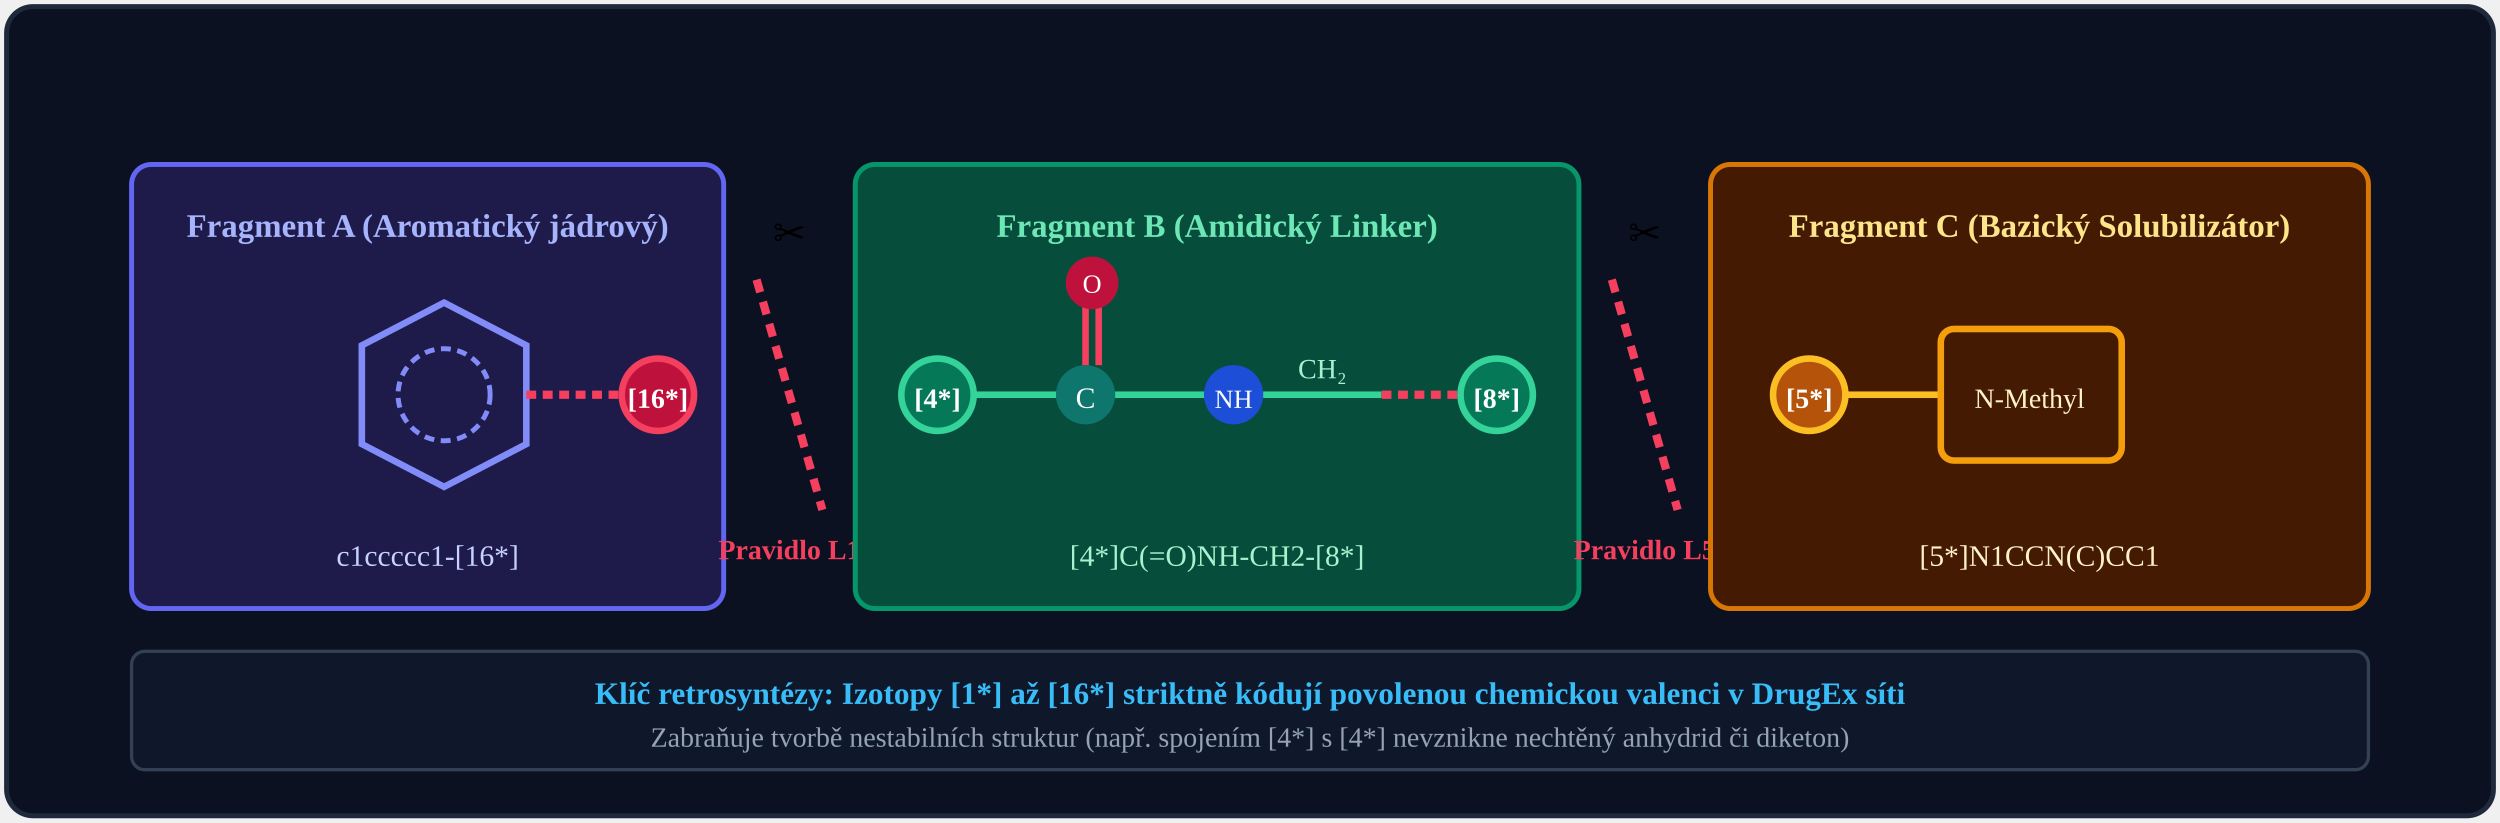
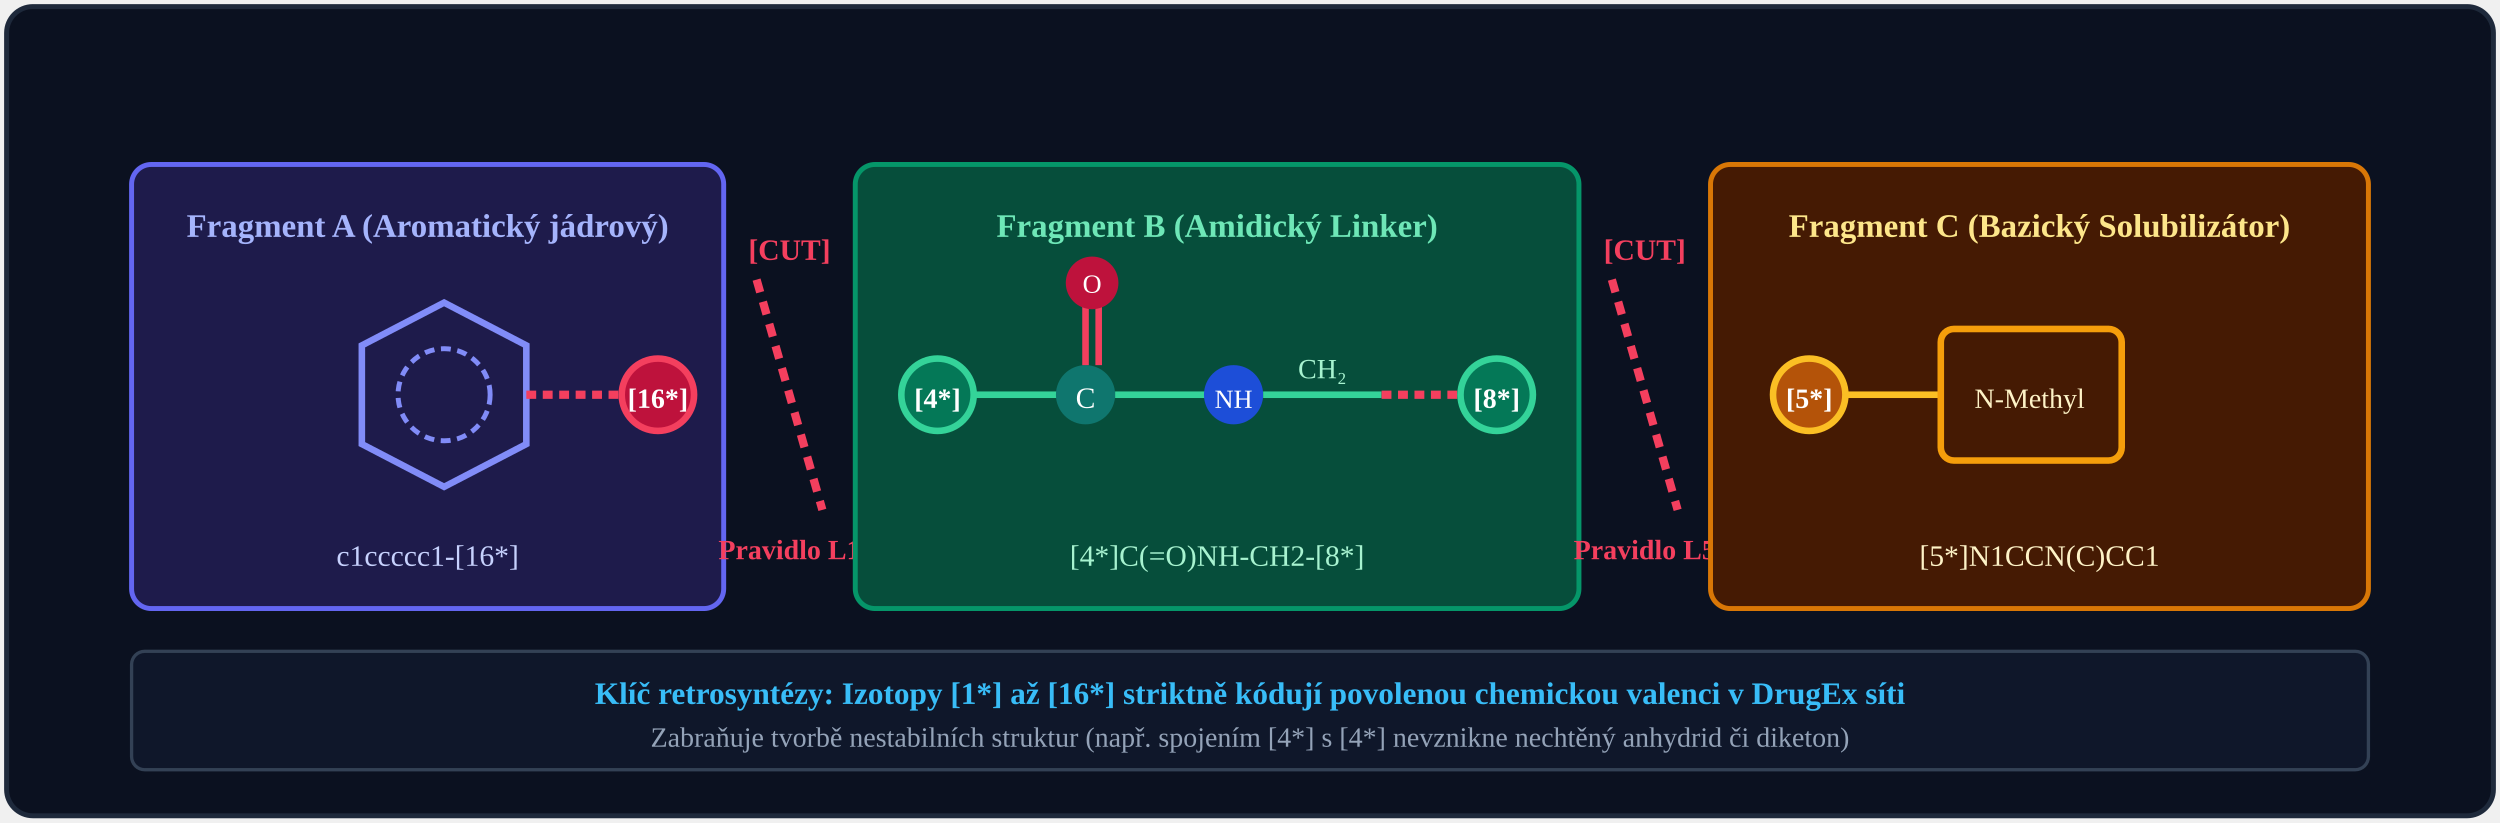
<svg xmlns="http://www.w3.org/2000/svg" viewBox="0 0 760 250" class="schematic-svg">
  <rect x="2" y="2" width="756" height="246" rx="8" fill="#0b1120" stroke="#1e293b" stroke-width="1.5" />
  <g transform="translate(40, 50)">
    <rect x="0" y="0" width="180" height="135" rx="6" fill="#1e1b4b" stroke="#6366f1" stroke-width="1.5" />
    <text x="90" y="22" text-anchor="middle" font-size="10" font-weight="bold" fill="#a5b4fc">Fragment A (Aromatický jádrový)</text>
    <polygon points="70,55 95,42 120,55 120,85 95,98 70,85" fill="none" stroke="#818cf8" stroke-width="2" />
    <circle cx="95" cy="70" r="14" fill="none" stroke="#818cf8" stroke-width="1.5" stroke-dasharray="3 2" />
    <line x1="120" y1="70" x2="160" y2="70" stroke="#f43f5e" stroke-width="2.5" stroke-dasharray="3 2" />
    <circle cx="160" cy="70" r="11" fill="#be123c" stroke="#f43f5e" stroke-width="2" />
    <text x="160" y="74" text-anchor="middle" font-size="8.5" font-weight="bold" fill="#ffffff">[16*]</text>
    <text x="90" y="122" text-anchor="middle" font-size="9" fill="#c7d2fe">c1ccccc1-[16*]</text>
  </g>
  <g transform="translate(230, 85)">
    <line x1="0" y1="0" x2="20" y2="70" stroke="#f43f5e" stroke-width="2.5" stroke-dasharray="4 3" />
-     <text x="10" y="-10" text-anchor="middle" font-size="12">✂️</text>
+     <text x="10" y="-6" text-anchor="middle" font-size="9" font-weight="bold" fill="#f43f5e">[CUT]</text>
    <text x="10" y="85" text-anchor="middle" font-size="8.5" font-weight="bold" fill="#f43f5e">Pravidlo L1</text>
  </g>
  <g transform="translate(260, 50)">
    <rect x="0" y="0" width="220" height="135" rx="6" fill="#064e3b" stroke="#059669" stroke-width="1.5" />
    <text x="110" y="22" text-anchor="middle" font-size="10" font-weight="bold" fill="#6ee7b7">Fragment B (Amidický Linker)</text>
    <circle cx="25" cy="70" r="11" fill="#047857" stroke="#34d399" stroke-width="2" />
    <text x="25" y="74" text-anchor="middle" font-size="8.5" font-weight="bold" fill="#ffffff">[4*]</text>
    <line x1="36" y1="70" x2="70" y2="70" stroke="#34d399" stroke-width="2" />
    <circle cx="70" cy="70" r="9" fill="#0f766e" />
    <text x="70" y="74" text-anchor="middle" font-size="9" fill="#ffffff">C</text>
    <line x1="70" y1="61" x2="70" y2="42" stroke="#f43f5e" stroke-width="2" />
    <line x1="74" y1="61" x2="74" y2="42" stroke="#f43f5e" stroke-width="2" />
    <circle cx="72" cy="36" r="8" fill="#be123c" />
    <text x="72" y="39" text-anchor="middle" font-size="8" fill="#ffffff">O</text>
    <line x1="79" y1="70" x2="115" y2="70" stroke="#34d399" stroke-width="2" />
    <circle cx="115" cy="70" r="9" fill="#1d4ed8" />
    <text x="115" y="74" text-anchor="middle" font-size="8" fill="#ffffff">NH</text>
    <line x1="124" y1="70" x2="160" y2="70" stroke="#34d399" stroke-width="2" />
    <text x="142" y="65" text-anchor="middle" font-size="8.5" fill="#a7f3d0">CH₂</text>
    <line x1="160" y1="70" x2="195" y2="70" stroke="#f43f5e" stroke-width="2.5" stroke-dasharray="3 2" />
    <circle cx="195" cy="70" r="11" fill="#047857" stroke="#34d399" stroke-width="2" />
    <text x="195" y="74" text-anchor="middle" font-size="8.5" font-weight="bold" fill="#ffffff">[8*]</text>
    <text x="110" y="122" text-anchor="middle" font-size="9" fill="#a7f3d0">[4*]C(=O)NH-CH2-[8*]</text>
  </g>
  <g transform="translate(490, 85)">
    <line x1="0" y1="0" x2="20" y2="70" stroke="#f43f5e" stroke-width="2.5" stroke-dasharray="4 3" />
-     <text x="10" y="-10" text-anchor="middle" font-size="12">✂️</text>
+     <text x="10" y="-6" text-anchor="middle" font-size="9" font-weight="bold" fill="#f43f5e">[CUT]</text>
    <text x="10" y="85" text-anchor="middle" font-size="8.5" font-weight="bold" fill="#f43f5e">Pravidlo L5</text>
  </g>
  <g transform="translate(520, 50)">
    <rect x="0" y="0" width="200" height="135" rx="6" fill="#451a03" stroke="#d97706" stroke-width="1.5" />
    <text x="100" y="22" text-anchor="middle" font-size="10" font-weight="bold" fill="#fde68a">Fragment C (Bazický Solubilizátor)</text>
    <circle cx="30" cy="70" r="11" fill="#b45309" stroke="#fbbf24" stroke-width="2" />
    <text x="30" y="74" text-anchor="middle" font-size="8.5" font-weight="bold" fill="#ffffff">[5*]</text>
    <line x1="41" y1="70" x2="70" y2="70" stroke="#fbbf24" stroke-width="2" />
    <rect x="70" y="50" width="55" height="40" rx="4" fill="none" stroke="#f59e0b" stroke-width="2" />
    <text x="97" y="74" text-anchor="middle" font-size="8.5" fill="#fef3c7">N-Methyl</text>
    <text x="100" y="122" text-anchor="middle" font-size="9" fill="#fef3c7">[5*]N1CCN(C)CC1</text>
  </g>
  <rect x="40" y="198" width="680" height="36" rx="4" fill="#0f172a" stroke="#334155" stroke-width="1" />
  <text x="380" y="214" text-anchor="middle" font-size="9.5" font-weight="bold" fill="#38bdf8">Klíč retrosyntézy: Izotopy [1*] až [16*] striktně kódují povolenou chemickou valenci v DrugEx síti</text>
  <text x="380" y="227" text-anchor="middle" font-size="8.5" fill="#94a3b8">Zabraňuje tvorbě nestabilních struktur (např. spojením [4*] s [4*] nevznikne nechtěný anhydrid či diketon)</text>
</svg>
